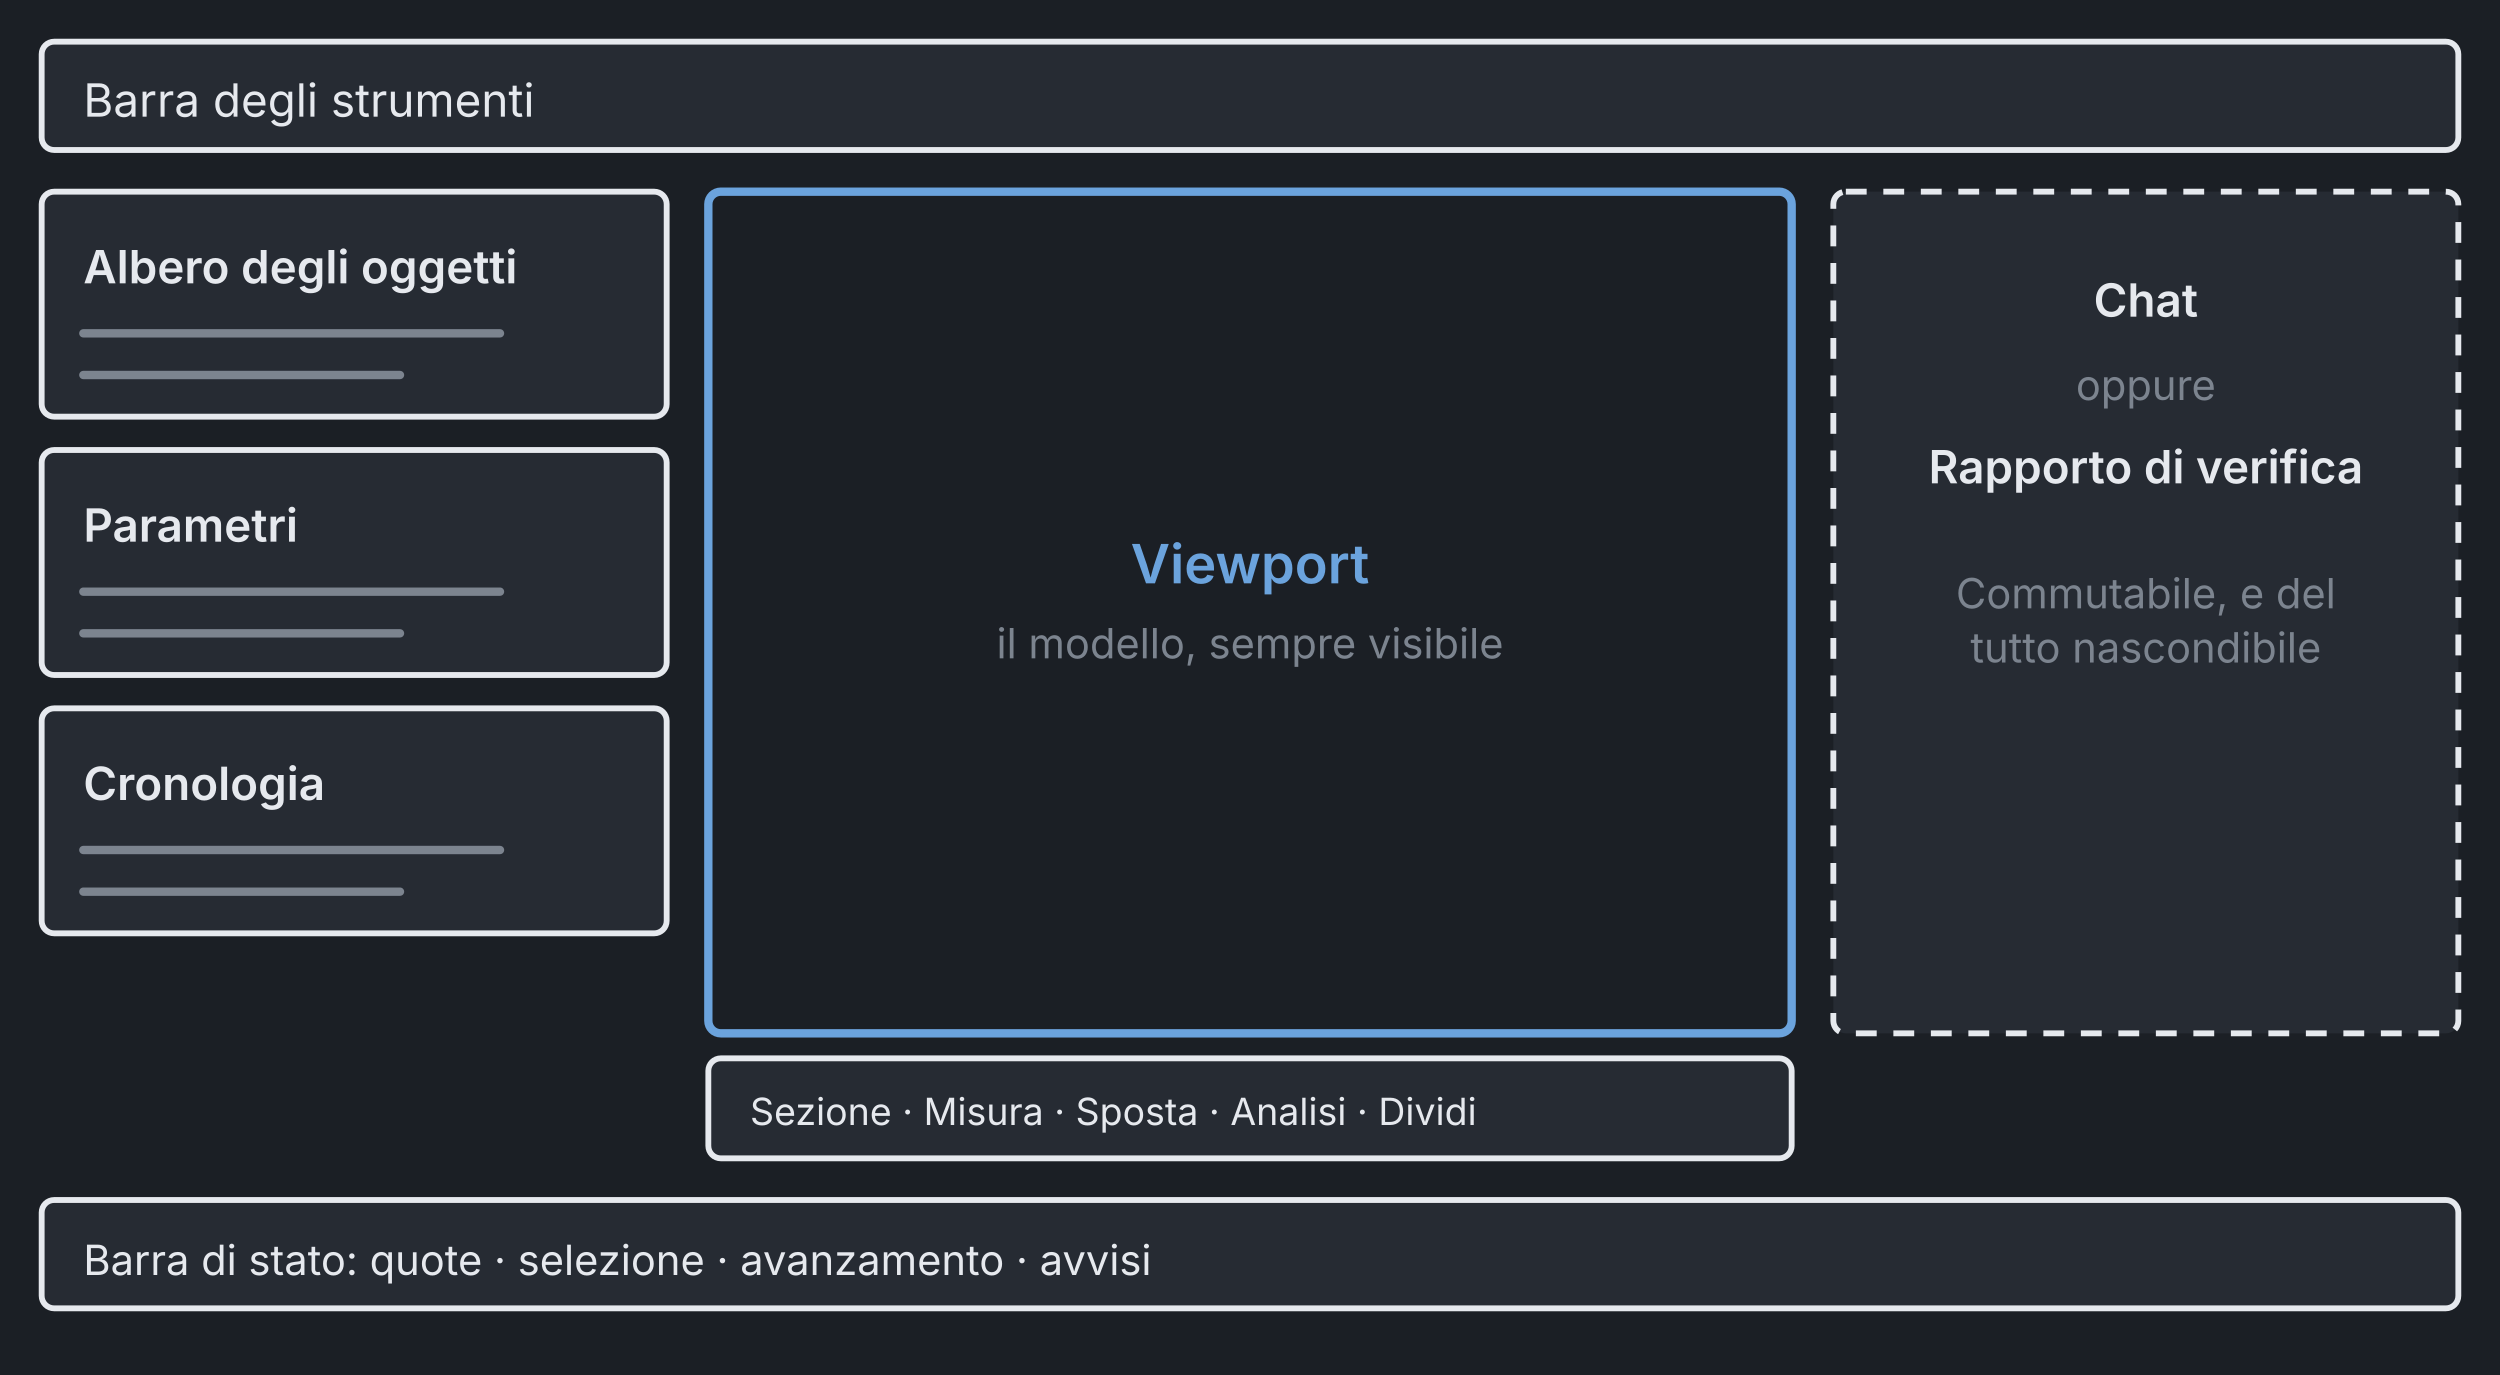
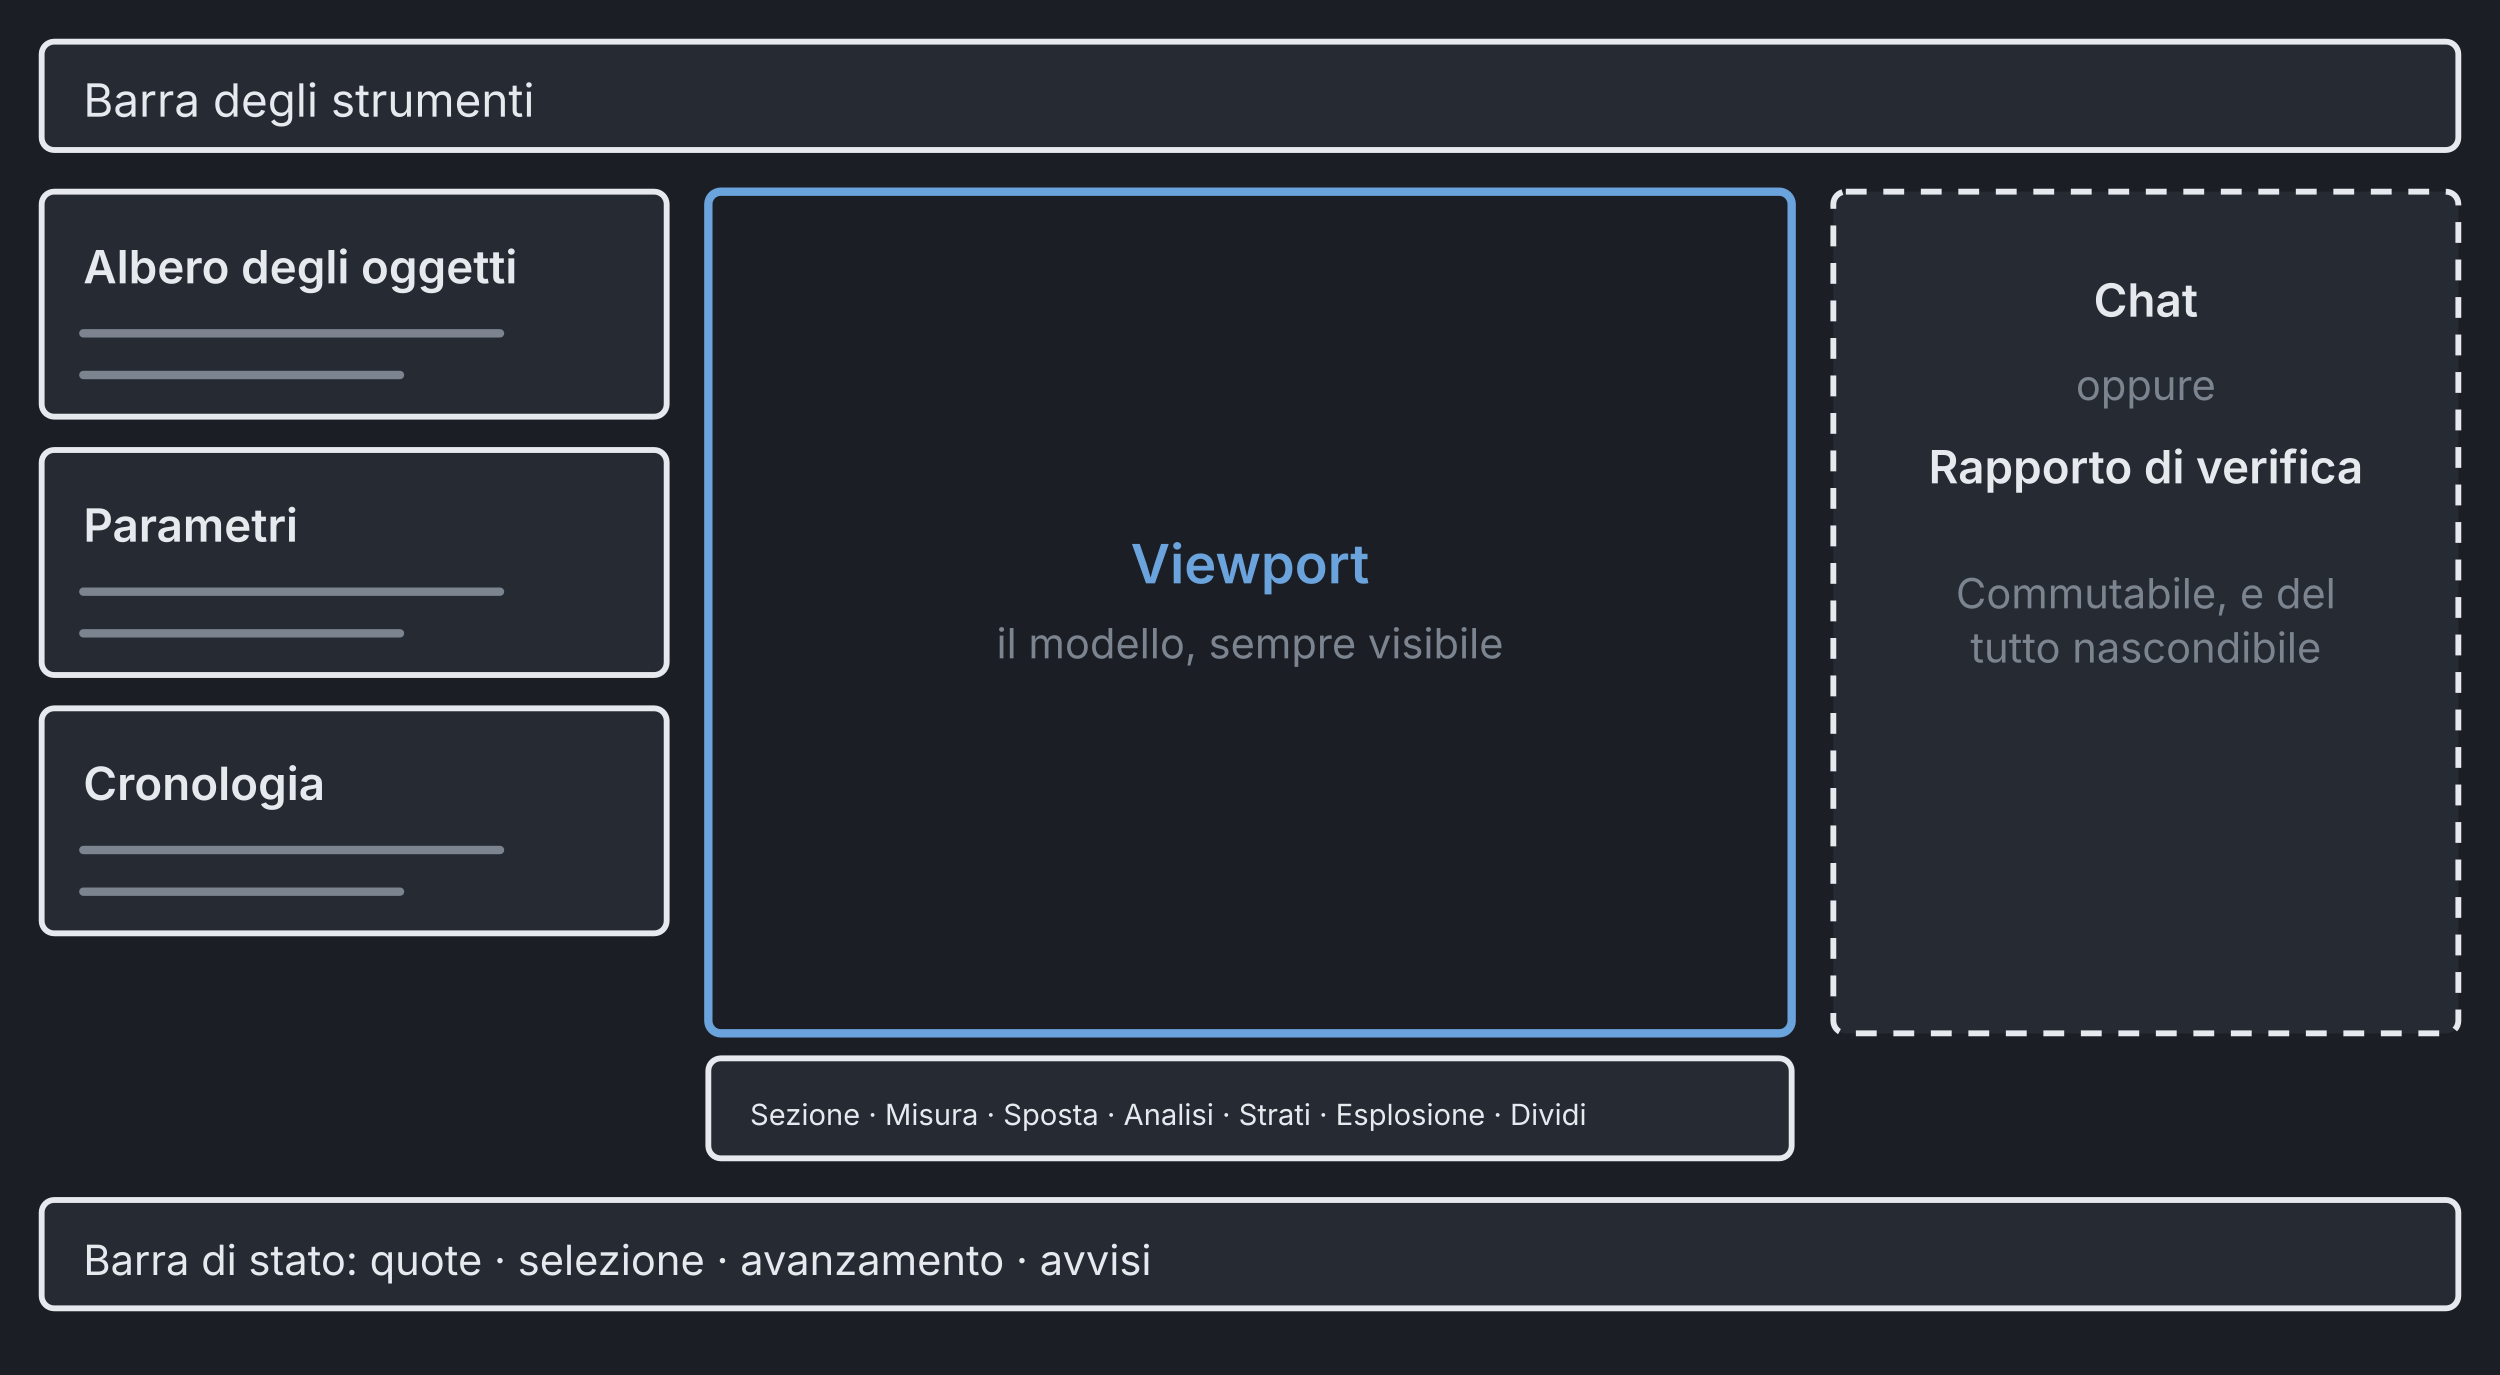
<svg xmlns="http://www.w3.org/2000/svg" viewBox="0 0 600 330" width="600" height="330">
  <rect x="0" y="0" width="600" height="330" fill="#1b1f25" />
  <rect x="10" y="10" width="580" height="26" rx="3" fill="#262b33" stroke="#e6e9ee" stroke-width="1.4" />
  <text x="20" y="28" fill="#e6e9ee" font-size="11" font-family="system-ui, -apple-system, Segoe UI, sans-serif" text-anchor="start">Barra degli strumenti</text>
  <rect x="10" y="46" width="150" height="54" rx="3" fill="#262b33" stroke="#e6e9ee" stroke-width="1.4" />
  <text x="20" y="68" fill="#e6e9ee" font-size="11" font-family="system-ui, -apple-system, Segoe UI, sans-serif" text-anchor="start" font-weight="600">Albero degli oggetti</text>
  <line x1="20" y1="80" x2="120" y2="80" stroke="#7c848f" stroke-width="2" stroke-linecap="round" />
  <line x1="20" y1="90" x2="96" y2="90" stroke="#7c848f" stroke-width="2" stroke-linecap="round" />
  <rect x="10" y="108" width="150" height="54" rx="3" fill="#262b33" stroke="#e6e9ee" stroke-width="1.4" />
  <text x="20" y="130" fill="#e6e9ee" font-size="11" font-family="system-ui, -apple-system, Segoe UI, sans-serif" text-anchor="start" font-weight="600">Parametri</text>
  <line x1="20" y1="142" x2="120" y2="142" stroke="#7c848f" stroke-width="2" stroke-linecap="round" />
  <line x1="20" y1="152" x2="96" y2="152" stroke="#7c848f" stroke-width="2" stroke-linecap="round" />
  <rect x="10" y="170" width="150" height="54" rx="3" fill="#262b33" stroke="#e6e9ee" stroke-width="1.4" />
  <text x="20" y="192" fill="#e6e9ee" font-size="11" font-family="system-ui, -apple-system, Segoe UI, sans-serif" text-anchor="start" font-weight="600">Cronologia</text>
  <line x1="20" y1="204" x2="120" y2="204" stroke="#7c848f" stroke-width="2" stroke-linecap="round" />
  <line x1="20" y1="214" x2="96" y2="214" stroke="#7c848f" stroke-width="2" stroke-linecap="round" />
  <rect x="170" y="46" width="260" height="202" rx="3" fill="none" stroke="#6ba3dd" stroke-width="2" />
  <text x="300" y="140" fill="#6ba3dd" font-size="13" font-family="system-ui, -apple-system, Segoe UI, sans-serif" text-anchor="middle" font-weight="600">Viewport</text>
  <text x="300" y="158" fill="#7c848f" font-size="10" font-family="system-ui, -apple-system, Segoe UI, sans-serif" text-anchor="middle">il modello, sempre visibile</text>
  <rect x="440" y="46" width="150" height="202" rx="3" fill="#262b33" stroke="#e6e9ee" stroke-width="1.4" stroke-dasharray="5 4" />
  <text x="515" y="76" fill="#e6e9ee" font-size="11" font-family="system-ui, -apple-system, Segoe UI, sans-serif" text-anchor="middle" font-weight="600">Chat</text>
  <text x="515" y="96" fill="#7c848f" font-size="10" font-family="system-ui, -apple-system, Segoe UI, sans-serif" text-anchor="middle">oppure</text>
  <text x="515" y="116" fill="#e6e9ee" font-size="11" font-family="system-ui, -apple-system, Segoe UI, sans-serif" text-anchor="middle" font-weight="600">Rapporto di verifica</text>
  <text x="515" y="146" fill="#7c848f" font-size="10" font-family="system-ui, -apple-system, Segoe UI, sans-serif" text-anchor="middle">Commutabile, e del</text>
  <text x="515" y="159" fill="#7c848f" font-size="10" font-family="system-ui, -apple-system, Segoe UI, sans-serif" text-anchor="middle">tutto nascondibile</text>
  <rect x="170" y="254" width="260" height="24" rx="3" fill="#262b33" stroke="#e6e9ee" stroke-width="1.4" />
-   <text x="180" y="270" fill="#e6e9ee" font-size="9" font-family="system-ui, -apple-system, Segoe UI, sans-serif" text-anchor="start">Sezione · Misura · Sposta · Analisi · Dividi</text>
+   <text x="180" y="270" fill="#e6e9ee" font-size="7" font-family="system-ui, -apple-system, Segoe UI, sans-serif" text-anchor="start">Sezione · Misura · Sposta · Analisi · Strati · Esplosione · Dividi</text>
  <rect x="10" y="288" width="580" height="26" rx="3" fill="#262b33" stroke="#e6e9ee" stroke-width="1.4" />
  <text x="20" y="306" fill="#e6e9ee" font-size="10" font-family="system-ui, -apple-system, Segoe UI, sans-serif" text-anchor="start">Barra di stato: quote · selezione · avanzamento · avvisi</text>
</svg>
